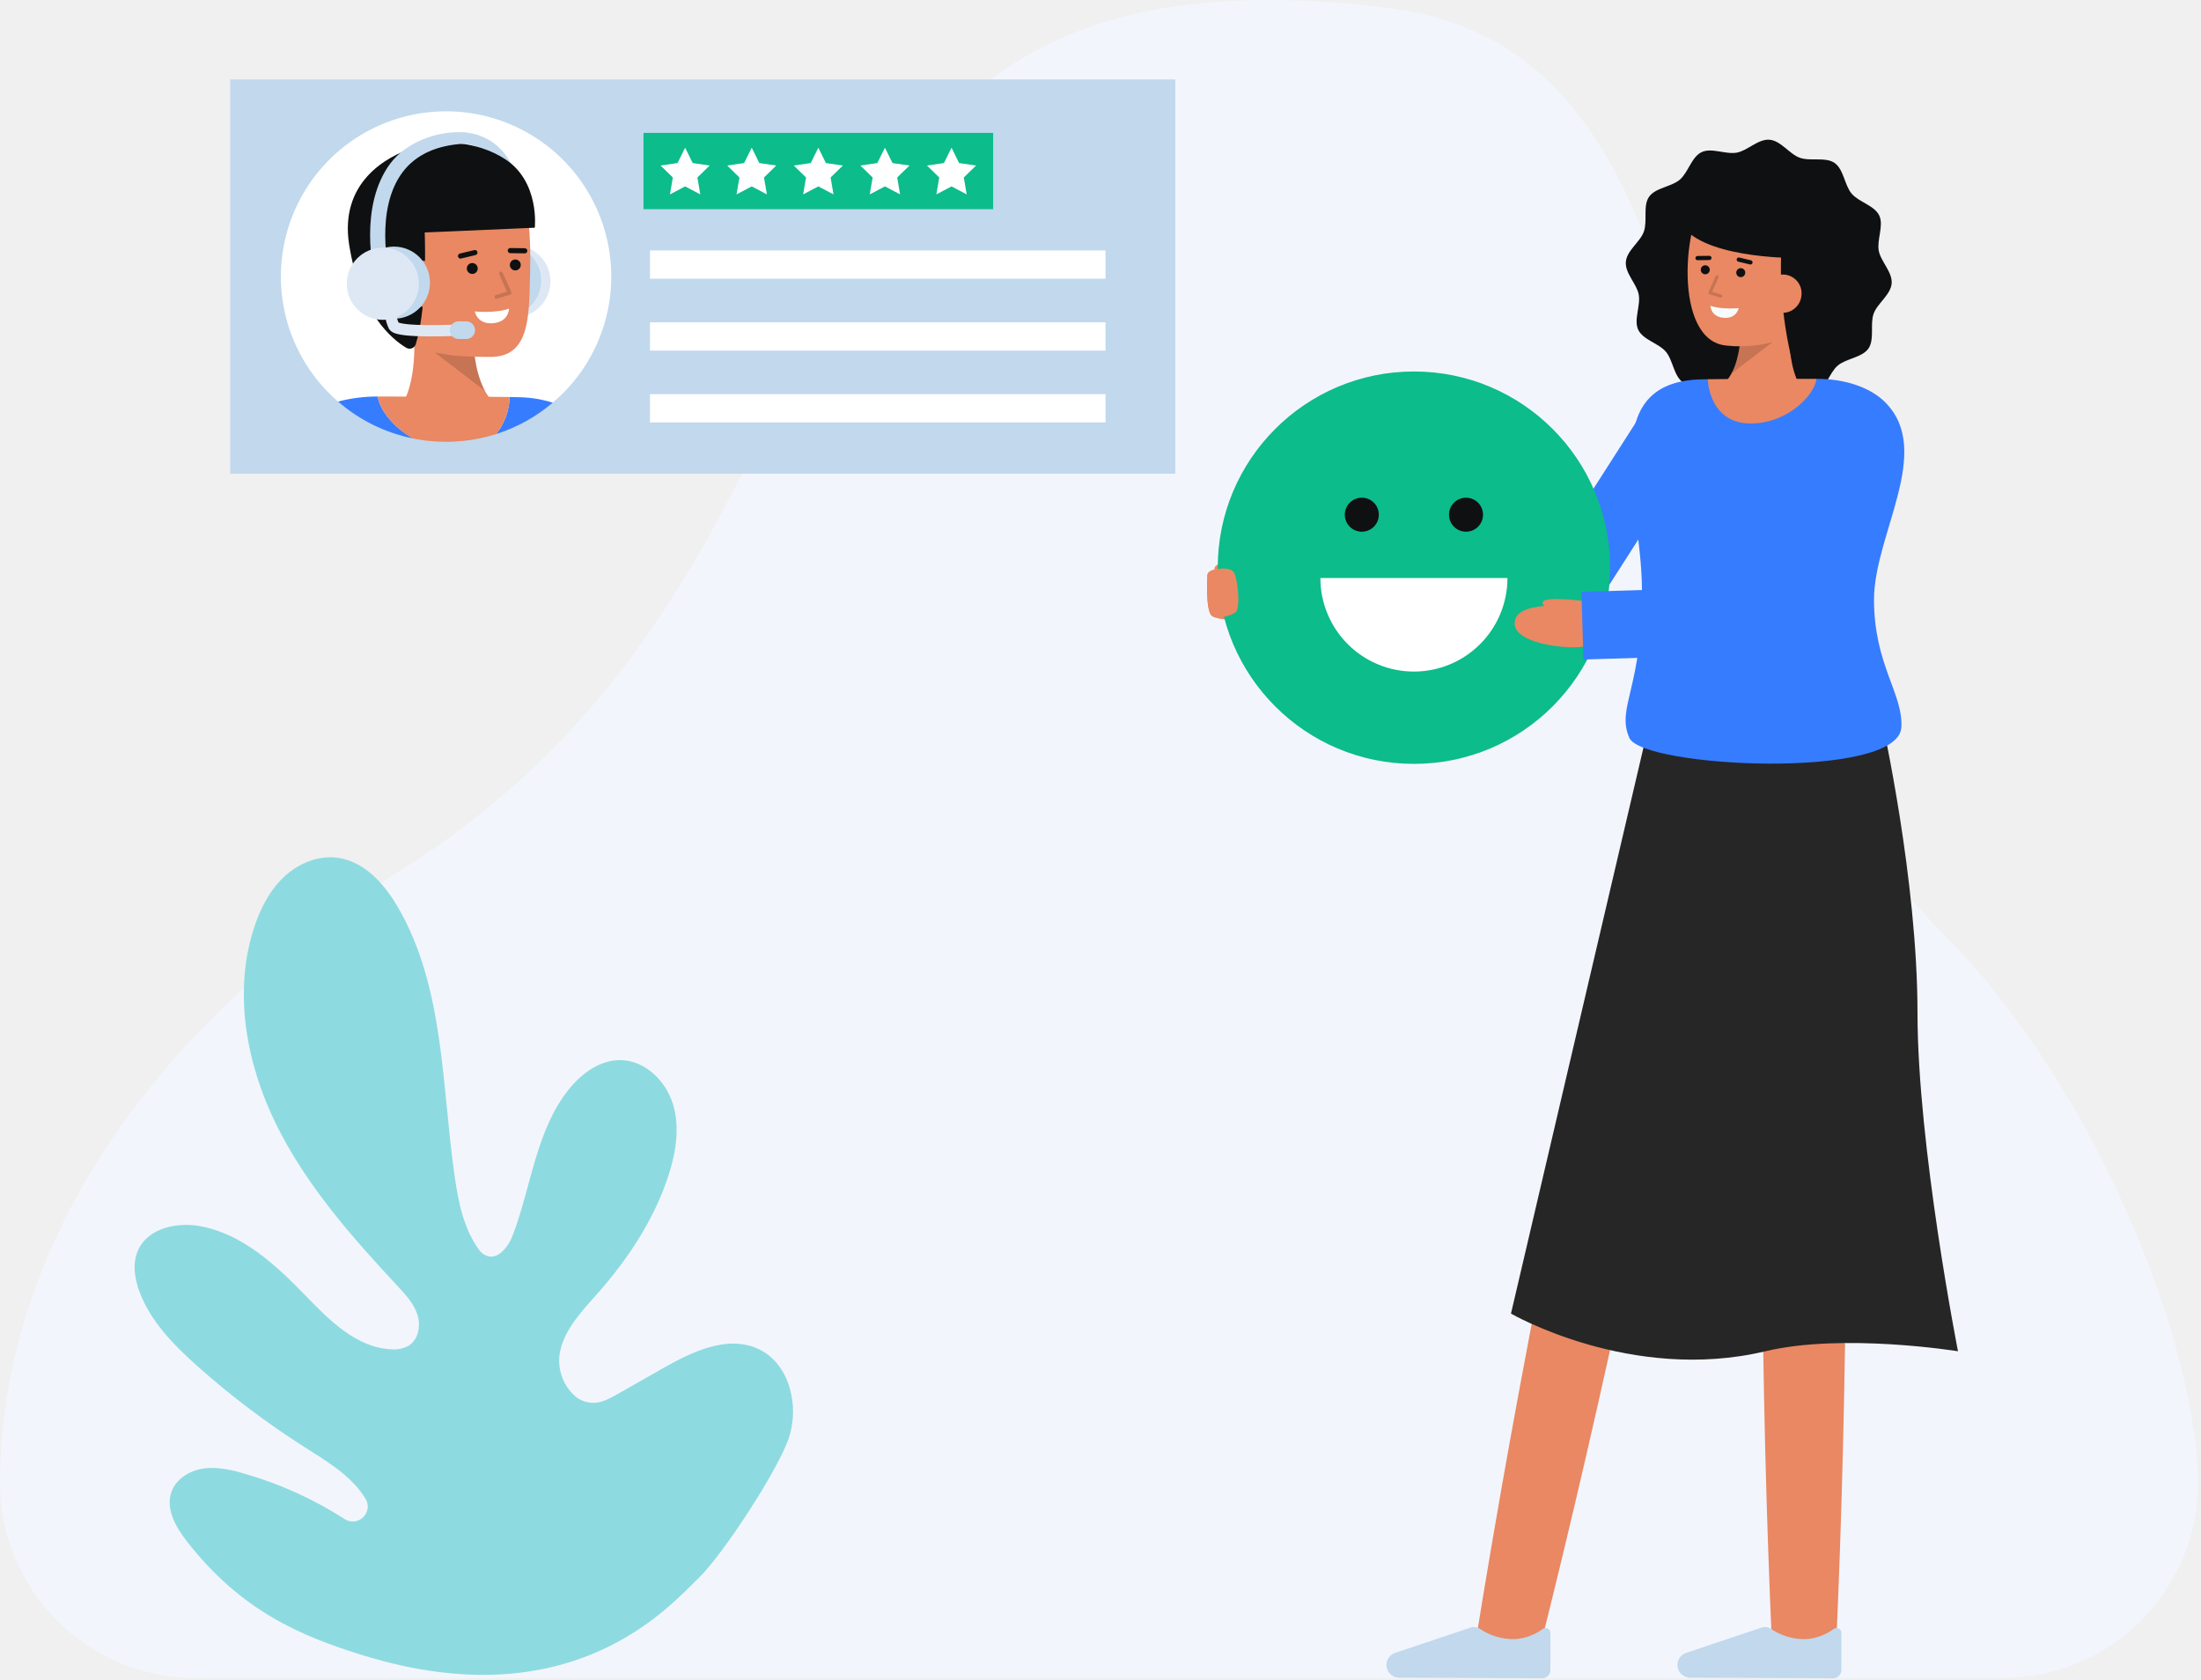
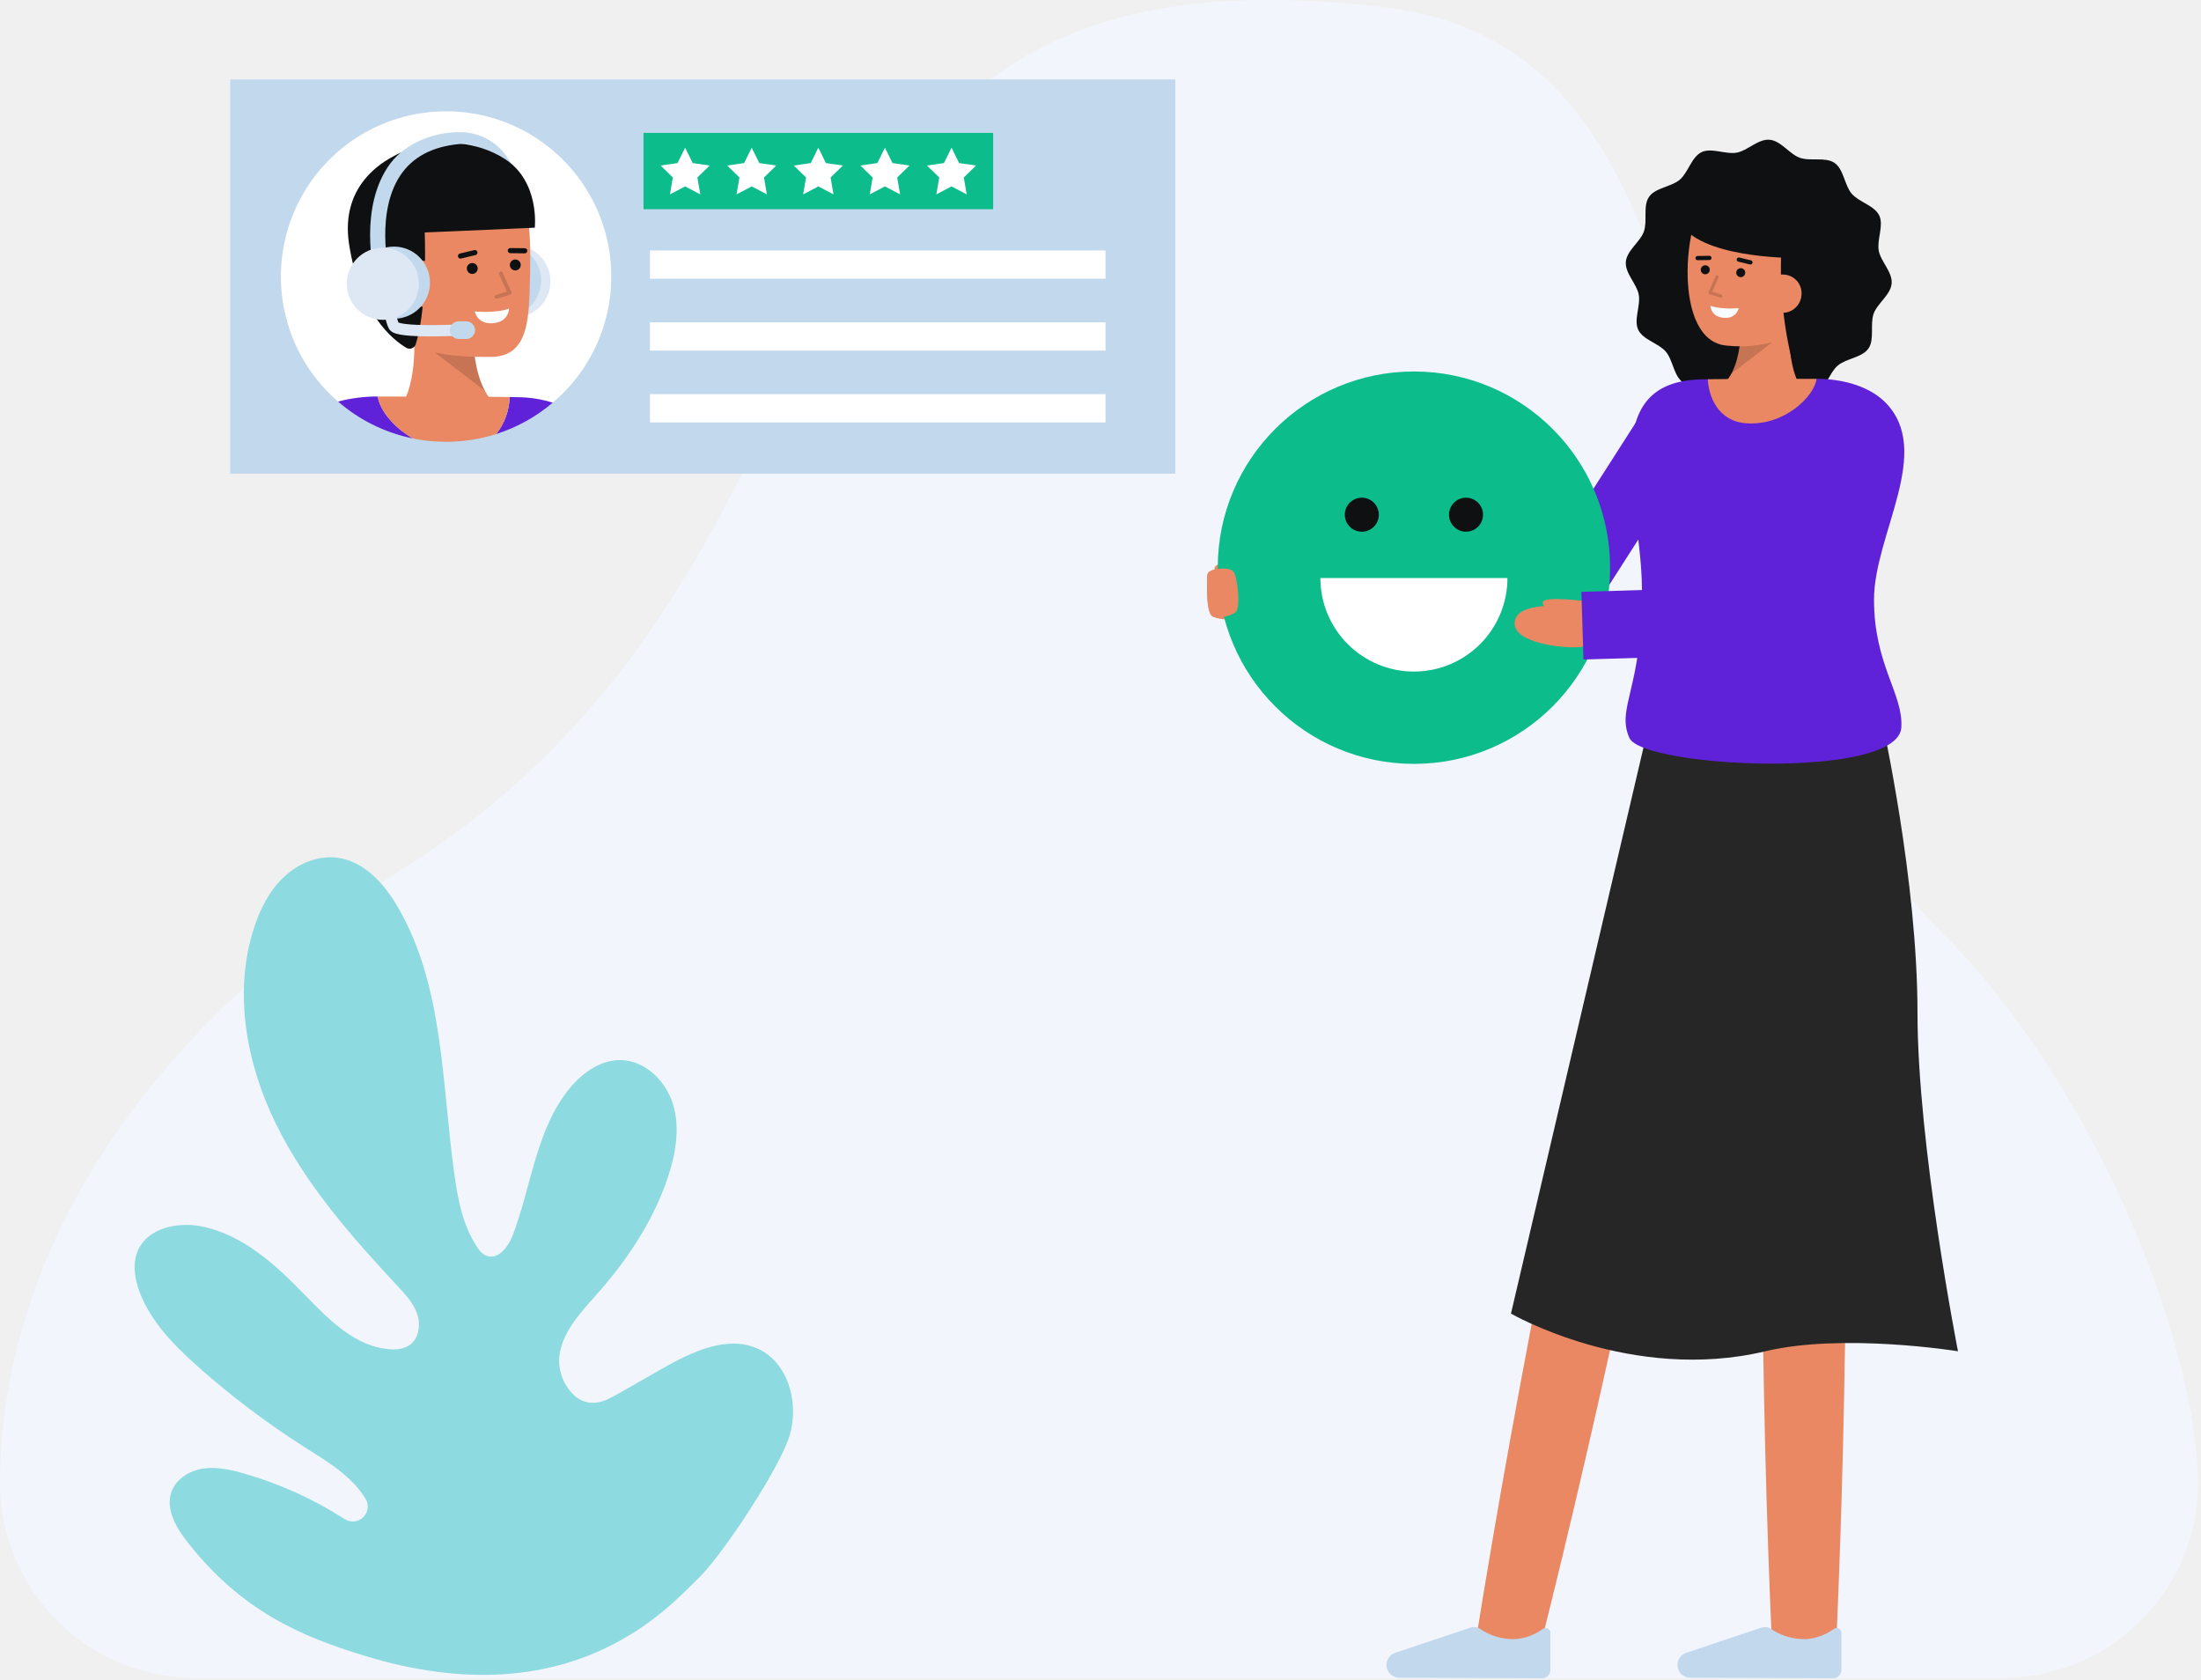
<svg xmlns="http://www.w3.org/2000/svg" width="709" height="541" viewBox="0 0 709 541" fill="none">
  <g clip-path="url(#clip0_1_2704)">
    <path d="M645.1 540.458C653.605 540.458 662.022 538.735 669.844 535.394C677.665 532.052 684.728 527.161 690.608 521.015C696.487 514.87 701.061 507.597 704.053 499.635C707.046 491.674 708.394 483.189 708.018 474.692C705.946 427.828 673.667 348.439 625.234 300.005C525.8 200.579 567.592 17.228 446.621 2.473C226.257 -24.4 298.651 174.371 128.579 280.654C37.121 337.809 0.006 412.99 0 477.578C0.016 494.267 6.659 510.266 18.469 522.058C30.279 533.85 46.288 540.468 62.977 540.458H645.1Z" fill="#F3F5FD" />
    <path d="M527.4 264.779C507.45 352.667 489.385 441.146 475.129 530.147L495.169 534.269C517.2 446.869 535.527 358.442 551.887 269.816L527.4 264.779Z" fill="#E98862" />
    <path d="M568.642 270.223C566.81 357.536 566.942 445.044 570.913 532.298H591.372C595.341 445.045 595.472 357.535 593.642 270.223H568.642Z" fill="#E98862" />
    <path d="M544.443 540.364C543.878 540.361 543.32 540.242 542.803 540.014C542.287 539.786 541.823 539.454 541.44 539.039C541.058 538.623 540.765 538.133 540.58 537.6C540.396 537.066 540.323 536.5 540.367 535.937C540.428 535.157 540.71 534.41 541.181 533.784C541.653 533.159 542.293 532.682 543.026 532.408L567.468 524.221C567.942 524.064 568.444 524.012 568.939 524.067C569.435 524.122 569.913 524.284 570.341 524.541C573.701 526.872 577.72 528.064 581.808 527.941C584.992 527.715 588.049 526.598 590.629 524.718C590.856 524.532 591.131 524.415 591.422 524.379C591.713 524.344 592.008 524.392 592.273 524.518C592.537 524.643 592.761 524.842 592.917 525.09C593.074 525.338 593.157 525.625 593.156 525.918V537.87C593.156 538.223 593.086 538.572 592.951 538.897C592.816 539.223 592.618 539.519 592.368 539.767C592.118 540.016 591.821 540.213 591.495 540.347C591.169 540.481 590.82 540.549 590.467 540.548L544.443 540.364Z" fill="#C1D8ED" />
    <path d="M450.71 540.364C450.145 540.361 449.587 540.242 449.07 540.014C448.554 539.786 448.089 539.454 447.707 539.039C447.324 538.623 447.031 538.134 446.847 537.6C446.662 537.066 446.589 536.5 446.633 535.937C446.694 535.157 446.977 534.41 447.448 533.785C447.919 533.16 448.559 532.682 449.292 532.408L473.735 524.221C474.208 524.064 474.71 524.012 475.206 524.067C475.702 524.122 476.18 524.284 476.607 524.541C479.967 526.872 483.987 528.064 488.075 527.941C491.259 527.715 494.315 526.598 496.895 524.718C497.122 524.532 497.397 524.414 497.688 524.379C497.979 524.343 498.274 524.391 498.539 524.517C498.804 524.642 499.028 524.841 499.185 525.089C499.341 525.337 499.424 525.625 499.423 525.918V537.87C499.423 538.223 499.353 538.572 499.218 538.897C499.083 539.223 498.885 539.519 498.635 539.767C498.385 540.016 498.088 540.213 497.762 540.347C497.436 540.481 497.087 540.549 496.734 540.548L450.71 540.364Z" fill="#C1D8ED" />
    <path d="M606.316 232.528C606.316 232.528 617.675 283.399 617.675 326.182C617.675 368.965 630.719 435.225 630.719 435.225C630.719 435.225 593.752 429.245 568.674 435.225C525.466 445.525 486.723 423.093 486.723 423.093L530.239 237.224L606.316 232.528Z" fill="#262626" />
    <path d="M523.726 84.349C523.426 88.019 527.251 91.434 527.881 94.892C528.533 98.47 526.195 103.014 527.721 106.224C529.268 109.48 534.283 110.537 536.603 113.265C538.923 115.993 539.157 121.114 542.121 123.165C545.043 125.187 549.904 123.612 553.33 124.832C556.641 126.011 559.396 130.332 563.066 130.632C566.736 130.932 570.151 127.107 573.609 126.477C577.186 125.825 581.731 128.163 584.941 126.638C588.197 125.09 589.253 120.075 591.982 117.755C594.711 115.435 599.831 115.201 601.882 112.237C603.905 109.315 602.329 104.454 603.549 101.028C604.728 97.717 609.049 94.962 609.349 91.292C609.649 87.622 605.825 84.207 605.195 80.749C604.543 77.172 606.88 72.627 605.355 69.417C603.808 66.162 598.792 65.105 596.473 62.376C594.154 59.647 593.919 54.527 590.955 52.476C588.033 50.454 583.171 52.029 579.746 50.809C576.435 49.63 573.68 45.309 570.01 45.009C566.34 44.709 562.925 48.533 559.467 49.164C555.889 49.816 551.345 47.478 548.135 49.003C544.879 50.55 543.822 55.566 541.094 57.885C538.366 60.204 533.245 60.439 531.194 63.403C529.172 66.325 530.747 71.187 529.528 74.613C528.347 77.924 524.024 80.68 523.726 84.349Z" fill="#0F1011" />
    <path d="M579.829 124.229C577.849 120.879 575.729 114.389 576.709 102.339L560.729 99.389C560.729 99.389 562.529 118.189 554.519 124.229H579.829Z" fill="#E98862" />
    <path opacity="0.15" d="M557.735 120.321L571 110.156L560.576 110.056C560.277 113.625 559.313 117.106 557.735 120.321Z" fill="black" />
    <path d="M585.766 94.168C584.666 100.558 581.185 106.61 575.552 108.679C569.412 111.123 562.767 112.027 556.197 111.312C538.706 109.893 542.13 70.122 550.426 62.391C558.722 54.66 583.097 59.529 586.073 72.446C587.612 79.127 586.814 88.087 585.766 94.168Z" fill="#E98862" />
    <path d="M560.742 89.27C561.542 89.27 562.191 88.621 562.191 87.821C562.191 87.021 561.542 86.372 560.742 86.372C559.942 86.372 559.293 87.021 559.293 87.821C559.293 88.621 559.942 89.27 560.742 89.27Z" fill="#0F1011" />
    <path d="M549.31 88.343C550.11 88.343 550.759 87.694 550.759 86.894C550.759 86.094 550.11 85.445 549.31 85.445C548.51 85.445 547.861 86.094 547.861 86.894C547.861 87.694 548.51 88.343 549.31 88.343Z" fill="#0F1011" />
    <path d="M546.8 83.808H546.809L550.647 83.757C550.828 83.756 551 83.683 551.127 83.554C551.254 83.426 551.325 83.252 551.324 83.072C551.322 82.891 551.249 82.718 551.121 82.591C550.992 82.464 550.819 82.394 550.638 82.395H550.629L546.791 82.447C546.615 82.455 546.449 82.531 546.328 82.658C546.206 82.786 546.139 82.956 546.14 83.132C546.141 83.308 546.211 83.477 546.334 83.603C546.457 83.729 546.624 83.802 546.8 83.808Z" fill="#0F1011" />
    <path d="M563.867 85.193C564.034 85.194 564.196 85.133 564.321 85.022C564.446 84.911 564.526 84.758 564.546 84.591C564.565 84.425 564.523 84.258 564.427 84.121C564.331 83.984 564.188 83.887 564.025 83.849L560.239 82.942C560.066 82.907 559.886 82.941 559.737 83.035C559.589 83.131 559.482 83.28 559.441 83.451C559.4 83.623 559.428 83.804 559.518 83.956C559.607 84.108 559.753 84.219 559.923 84.266L563.708 85.174C563.76 85.186 563.813 85.192 563.867 85.193Z" fill="#0F1011" />
    <path d="M560.082 99.233C560.082 99.233 554.734 99.802 550.982 98.495C550.982 98.495 551.014 102.018 555.247 102.361C559.48 102.704 560.082 99.233 560.082 99.233Z" fill="#F8FCFF" />
    <path d="M573.984 77.627C572.934 92.601 574.582 107.642 578.85 122.034C578.85 122.034 591.043 101.009 592.929 83.503C594.696 67.093 582.596 57.416 574.429 55.596C543.378 48.682 541.143 71.364 541.143 71.364C546.8 83.127 577.349 83.076 577.349 83.076" fill="#0F1011" />
    <path d="M568.064 94.059C567.989 94.868 568.075 95.684 568.318 96.46C568.561 97.235 568.955 97.955 569.478 98.577C570 99.199 570.641 99.712 571.363 100.084C572.085 100.457 572.874 100.683 573.684 100.748C574.494 100.814 575.309 100.718 576.082 100.467C576.855 100.215 577.57 99.813 578.186 99.283C578.802 98.754 579.307 98.107 579.671 97.38C580.036 96.654 580.253 95.863 580.309 95.052C580.388 94.245 580.304 93.431 580.062 92.657C579.82 91.884 579.425 91.167 578.9 90.549C578.375 89.932 577.731 89.426 577.007 89.062C576.282 88.699 575.492 88.485 574.683 88.433C570.3 88.294 568.338 90.678 568.064 94.059Z" fill="#E98862" />
    <g opacity="0.15">
      <path d="M554.317 95.863C554.437 95.863 554.552 95.82 554.643 95.742C554.734 95.663 554.793 95.555 554.811 95.437C554.829 95.318 554.803 95.198 554.739 95.096C554.675 94.995 554.577 94.92 554.463 94.885L551.515 93.985L553.573 89.393C553.6 89.333 553.615 89.268 553.617 89.203C553.618 89.137 553.607 89.072 553.584 89.01C553.561 88.949 553.525 88.893 553.48 88.845C553.435 88.797 553.381 88.759 553.321 88.732C553.261 88.705 553.196 88.69 553.131 88.689C553.065 88.687 553 88.698 552.938 88.721C552.877 88.745 552.821 88.78 552.773 88.825C552.725 88.87 552.687 88.924 552.66 88.984L550.371 94.093C550.342 94.158 550.327 94.228 550.327 94.299C550.327 94.37 550.343 94.44 550.372 94.504C550.401 94.569 550.444 94.627 550.497 94.674C550.551 94.72 550.613 94.755 550.681 94.776L554.17 95.843C554.218 95.857 554.267 95.864 554.317 95.863Z" fill="black" />
    </g>
    <path d="M409.1 183.38C409.1 183.38 400.891 179.391 394.726 180.921C388.561 182.451 391.45 185.106 395.936 186.05C400.422 186.994 410.279 188.529 410.279 188.529" fill="#E98862" />
    <path d="M404.305 183.192C404.305 183.192 389.087 181.592 388.928 185.254C388.928 185.254 388.262 196.554 390.328 198.297C393.449 200.933 408.908 198.869 408.908 198.869L404.305 183.192Z" fill="#E98862" />
-     <path d="M444.534 201.857H504.013C505.774 201.857 507.507 201.414 509.052 200.569C510.597 199.724 511.905 198.504 512.855 197.021L550.437 138.353L532.753 127.025L498.27 180.857H444.534V201.857Z" fill="#367CFF" />
-     <path d="M524.848 237.645C529.037 247.275 611.367 251.275 612.467 234.335C613.167 223.555 603.667 214.145 603.667 193.135C603.667 172.125 622.997 145.295 607.247 129.545C602.676 124.975 594.786 122.025 585.167 122.015C584.446 127.625 550.386 127.645 550.126 122.145C548.826 122.165 547.816 122.185 547.187 122.215C514.006 123.645 528.587 161.405 528.906 189.145C529.3 221.605 520.527 227.725 524.848 237.645Z" fill="#367CFF" />
+     <path d="M444.534 201.857H504.013C505.774 201.857 507.507 201.414 509.052 200.569C510.597 199.724 511.905 198.504 512.855 197.021L550.437 138.353L532.753 127.025L498.27 180.857H444.534V201.857Z" fill="#5F22D9" />
+     <path d="M524.848 237.645C529.037 247.275 611.367 251.275 612.467 234.335C613.167 223.555 603.667 214.145 603.667 193.135C603.667 172.125 622.997 145.295 607.247 129.545C602.676 124.975 594.786 122.025 585.167 122.015C584.446 127.625 550.386 127.645 550.126 122.145C548.826 122.165 547.816 122.185 547.187 122.215C514.006 123.645 528.587 161.405 528.906 189.145C529.3 221.605 520.527 227.725 524.848 237.645Z" fill="#5F22D9" />
    <path d="M550.127 122.145C550.387 127.645 553.377 135.735 562.607 136.345C574.907 137.155 584.447 127.625 585.168 122.015H585.137C573.027 122.015 557.188 122.035 550.127 122.145Z" fill="#E98862" />
    <path d="M455.46 246.036C490.361 246.036 518.653 217.744 518.653 182.843C518.653 147.942 490.361 119.65 455.46 119.65C420.559 119.65 392.267 147.942 392.267 182.843C392.267 217.744 420.559 246.036 455.46 246.036Z" fill="#0CBC8B" />
    <path d="M390.333 198.3C390.614 198.523 390.927 198.701 391.263 198.827C393.056 199.198 397.578 198.116 398.303 196.861C399.483 194.821 398.75 187.447 397.709 184.771C396.733 182.271 391.867 183.318 391.227 183.436C391.207 183.444 391.187 183.449 391.166 183.452C389.84 183.816 388.966 184.384 388.929 185.258C388.929 185.258 388.259 196.549 390.333 198.3Z" fill="#E98862" />
    <path d="M522.813 205.118C522.813 205.118 520.4 191.964 511.1 194.253C505.229 195.698 488.167 193.119 487.907 200.659C487.682 207.201 503.707 208.944 509.007 208.399C513.762 207.91 522.813 205.118 522.813 205.118Z" fill="#E98862" />
    <path d="M514.506 194.108C514.506 194.108 500.664 192.066 497.571 193.38C494.833 194.544 501.571 198.18 501.571 198.18L514.506 194.108Z" fill="#E98862" />
-     <path d="M510.078 212.422L571.958 210.536C573.89 210.477 575.771 209.906 577.409 208.88C579.048 207.855 580.384 206.413 581.282 204.702L611.832 146.447L592.522 136.32L564.929 188.935L509.414 190.627L510.078 212.422Z" fill="#367CFF" />
+     <path d="M510.078 212.422L571.958 210.536C573.89 210.477 575.771 209.906 577.409 208.88C579.048 207.855 580.384 206.413 581.282 204.702L611.832 146.447L592.522 136.32L564.929 188.935L509.414 190.627L510.078 212.422Z" fill="#5F22D9" />
    <path d="M472.242 171.256C475.267 171.256 477.72 168.803 477.72 165.778C477.72 162.753 475.267 160.3 472.242 160.3C469.217 160.3 466.764 162.753 466.764 165.778C466.764 168.803 469.217 171.256 472.242 171.256Z" fill="#0F1011" />
    <path d="M438.678 171.256C441.703 171.256 444.156 168.803 444.156 165.778C444.156 162.753 441.703 160.3 438.678 160.3C435.653 160.3 433.2 162.753 433.2 165.778C433.2 168.803 435.653 171.256 438.678 171.256Z" fill="#0F1011" />
    <path d="M425.33 186.174C425.33 190.131 426.109 194.049 427.624 197.704C429.138 201.36 431.357 204.681 434.155 207.479C436.953 210.277 440.274 212.496 443.93 214.011C447.585 215.525 451.503 216.304 455.46 216.304C459.417 216.304 463.335 215.525 466.99 214.011C470.646 212.496 473.967 210.277 476.765 207.479C479.563 204.681 481.782 201.36 483.296 197.704C484.811 194.049 485.59 190.131 485.59 186.174H425.33Z" fill="white" />
    <path d="M378.597 25.59H74.163V152.558H378.597V25.59Z" fill="#C1D8ED" />
    <path d="M143.7 35.849C133.26 35.849 123.05 38.92 114.341 44.678C105.633 50.437 98.81 58.63 94.722 68.236C90.634 77.843 89.462 88.44 91.351 98.708C93.239 108.976 98.106 118.462 105.345 125.985C106.365 127.045 107.428 128.062 108.535 129.036C117.913 137.292 131.407 140.2 144.889 140.2C159.952 140.2 172.363 136.034 182.039 125.969C189.277 118.448 194.144 108.965 196.033 98.699C197.923 88.433 196.752 77.838 192.665 68.233C188.579 58.628 181.758 50.437 173.052 44.678C164.346 38.92 154.138 35.85 143.7 35.849Z" fill="white" />
    <path d="M356.114 80.663H209.366V89.778H356.114V80.663Z" fill="white" />
    <path d="M356.114 103.806H209.366V112.921H356.114V103.806Z" fill="white" />
    <path d="M356.114 126.949H209.366V136.064H356.114V126.949Z" fill="white" />
-     <path d="M167.749 127.955C166.992 127.931 165.758 127.896 164.186 127.873C164.036 132.206 162.519 136.38 159.853 139.799C166.527 137.667 172.713 134.234 178.053 129.699C174.715 128.647 171.247 128.06 167.749 127.955ZM121.757 128.025C121.754 128.022 121.752 128.017 121.752 128.013C121.752 128.008 121.754 128.004 121.757 128.001C121.722 127.907 121.698 127.81 121.687 127.71C117.367 127.691 113.064 128.24 108.887 129.341C115.775 135.304 124.081 139.395 133.007 141.22C126.66 137.552 122.432 132.031 121.757 128.025Z" fill="#367CFF" />
+     <path d="M167.749 127.955C166.992 127.931 165.758 127.896 164.186 127.873C164.036 132.206 162.519 136.38 159.853 139.799C166.527 137.667 172.713 134.234 178.053 129.699C174.715 128.647 171.247 128.06 167.749 127.955ZM121.757 128.025C121.754 128.022 121.752 128.017 121.752 128.013C121.752 128.008 121.754 128.004 121.757 128.001C121.722 127.907 121.698 127.81 121.687 127.71C117.367 127.691 113.064 128.24 108.887 129.341C115.775 135.304 124.081 139.395 133.007 141.22C126.66 137.552 122.432 132.031 121.757 128.025Z" fill="#5F22D9" />
    <path d="M164.186 127.873C164.036 132.206 162.519 136.38 159.853 139.799C159.841 139.799 159.83 139.811 159.818 139.811C159.271 139.986 158.723 140.149 158.176 140.3C157.976 140.358 157.792 140.4 157.605 140.452C157.058 140.603 156.522 140.743 155.975 140.871C155.369 141.011 154.763 141.139 154.158 141.271C153.343 141.434 152.527 141.571 151.7 141.69C151.188 141.772 150.664 141.853 150.14 141.911C150.012 141.923 149.884 141.946 149.74 141.958C149.227 142.016 148.726 142.058 148.202 142.098C147.527 142.168 146.828 142.214 146.141 142.238L145.314 142.272C144.778 142.284 144.231 142.296 143.695 142.296C141.781 142.296 139.868 142.196 137.965 141.996C137.627 141.961 137.278 141.914 136.94 141.868C136.602 141.822 136.265 141.786 135.927 141.728C135.671 141.693 135.403 141.658 135.135 141.612C134.867 141.566 134.587 141.518 134.308 141.472C133.889 141.402 133.469 141.32 133.05 141.239C133.038 141.239 133.015 141.227 133.003 141.227C126.656 137.559 122.428 132.038 121.753 128.032C121.75 128.029 121.748 128.025 121.748 128.02C121.748 128.016 121.75 128.011 121.753 128.008C121.723 127.913 121.704 127.816 121.695 127.717H121.741C136.408 127.71 155.614 127.745 164.186 127.873Z" fill="#E98862" />
    <path d="M165.694 102.238C172.112 102.238 177.314 97.035 177.314 90.618C177.314 84.2 172.112 78.998 165.694 78.998C159.276 78.998 154.074 84.2 154.074 90.618C154.074 97.035 159.276 102.238 165.694 102.238Z" fill="#DEE8F5" />
    <path d="M167.718 91.973C168.151 91.889 168.554 91.688 168.881 91.392C169.209 91.096 169.45 90.716 169.577 90.293C169.877 89.286 173.083 65.606 163.812 51.339C162.332 48.884 160.29 46.816 157.854 45.306C155.417 43.795 152.657 42.886 149.8 42.653C149.16 42.587 148.521 42.778 148.022 43.183C147.522 43.588 147.205 44.175 147.138 44.815C147 46.147 147.968 46.127 149.3 46.265C155.765 46.934 156.744 49.473 159.778 54.028C167.959 66.309 165.003 88.669 164.936 88.894C164.844 89.199 164.813 89.519 164.845 89.836C164.876 90.153 164.97 90.46 165.121 90.741C165.271 91.021 165.476 91.269 165.722 91.471C165.969 91.672 166.253 91.823 166.558 91.915C166.934 92.029 167.332 92.049 167.718 91.973Z" fill="#C1D8ED" />
    <path d="M162.694 101.964C169.112 101.964 174.314 96.762 174.314 90.344C174.314 83.927 169.112 78.724 162.694 78.724C156.276 78.724 151.074 83.927 151.074 90.344C151.074 96.762 156.276 101.964 162.694 101.964Z" fill="#C1D8ED" />
    <path d="M125.9 134.6C125.9 134.6 135.275 129.629 133.182 104.1L152.552 100.508C152.552 100.508 150.375 123.397 160.175 130.664L125.9 134.6Z" fill="#E98862" />
    <g opacity="0.15">
      <path d="M156.2 125.878L140.108 113.567L152.747 113.436C153.113 117.762 154.284 121.982 156.2 125.878Z" fill="black" />
    </g>
    <path d="M122.186 94.2C123.527 101.945 127.754 109.28 134.586 111.782C142.697 114.752 148.704 114.953 158.056 114.953C170.816 114.953 170.395 101.644 170.756 88.233C171.116 74.769 170.045 60.325 165.002 55.633C154.934 46.268 125.388 52.199 121.794 67.863C119.933 75.965 120.91 86.827 122.186 94.2Z" fill="#E98862" />
    <path d="M152.132 88.233C153.102 88.233 153.888 87.447 153.888 86.477C153.888 85.507 153.102 84.721 152.132 84.721C151.162 84.721 150.376 85.507 150.376 86.477C150.376 87.447 151.162 88.233 152.132 88.233Z" fill="#0F1011" />
    <path d="M165.992 87.096C166.962 87.096 167.748 86.31 167.748 85.34C167.748 84.37 166.962 83.584 165.992 83.584C165.022 83.584 164.236 84.37 164.236 85.34C164.236 86.31 165.022 87.096 165.992 87.096Z" fill="#0F1011" />
    <path d="M169.036 81.6H169.026L164.372 81.542C164.264 81.541 164.157 81.518 164.057 81.476C163.957 81.433 163.867 81.371 163.791 81.294C163.716 81.216 163.656 81.124 163.616 81.024C163.575 80.923 163.556 80.815 163.557 80.707C163.557 80.598 163.578 80.49 163.621 80.39C163.663 80.29 163.725 80.199 163.802 80.123C163.88 80.047 163.973 79.988 164.074 79.948C164.175 79.908 164.283 79.889 164.392 79.892L169.046 79.95C169.265 79.951 169.474 80.04 169.628 80.195C169.782 80.351 169.867 80.561 169.866 80.78C169.865 80.999 169.776 81.208 169.621 81.362C169.465 81.516 169.255 81.601 169.036 81.6Z" fill="#0F1011" />
    <path d="M148.341 83.294C148.139 83.294 147.944 83.22 147.793 83.085C147.642 82.951 147.545 82.766 147.521 82.565C147.498 82.364 147.548 82.162 147.664 81.996C147.779 81.83 147.951 81.712 148.148 81.665L152.737 80.565C152.845 80.531 152.959 80.519 153.071 80.531C153.184 80.542 153.293 80.577 153.392 80.633C153.49 80.688 153.576 80.764 153.645 80.854C153.713 80.944 153.762 81.048 153.788 81.158C153.815 81.268 153.819 81.382 153.799 81.494C153.78 81.605 153.737 81.712 153.675 81.806C153.612 81.901 153.531 81.981 153.436 82.043C153.341 82.105 153.235 82.146 153.123 82.165L148.534 83.265C148.471 83.282 148.406 83.292 148.341 83.294Z" fill="#0F1011" />
    <path d="M136.54 68C137.908 94.149 135.349 106.3 133.926 110.858C133.832 111.158 133.672 111.433 133.456 111.662C133.24 111.891 132.976 112.069 132.682 112.18C132.388 112.292 132.072 112.336 131.759 112.308C131.445 112.28 131.143 112.181 130.873 112.019C126.319 109.313 115.973 100.876 112.473 78.819C109.345 59.054 124.061 50.335 133.784 47.426C142.166 44.919 153.526 45.403 162.566 51.162C173.952 58.416 172.271 73.34 172.271 73.34C158.457 73.977 128.941 75.203 128.941 75.203" fill="#0F1011" />
    <path d="M142.994 90.776C143.145 92.739 142.512 94.681 141.234 96.179C139.957 97.677 138.138 98.608 136.176 98.769C134.214 98.93 132.268 98.307 130.764 97.038C129.26 95.768 128.319 93.954 128.148 91.993C128.051 91.015 128.152 90.028 128.445 89.089C128.737 88.151 129.216 87.282 129.852 86.532C130.487 85.783 131.268 85.169 132.145 84.728C133.023 84.286 133.981 84.026 134.962 83.962C140.27 83.788 142.658 86.676 142.994 90.776Z" fill="#E98862" />
    <g opacity="0.15">
      <path d="M159.931 96.221C159.785 96.222 159.645 96.17 159.534 96.075C159.424 95.98 159.351 95.849 159.329 95.705C159.308 95.561 159.339 95.414 159.416 95.291C159.494 95.168 159.614 95.077 159.753 95.035L163.326 93.935L160.826 88.369C160.786 88.296 160.761 88.215 160.753 88.132C160.745 88.049 160.755 87.965 160.781 87.885C160.807 87.806 160.85 87.733 160.906 87.671C160.961 87.609 161.03 87.559 161.106 87.524C161.182 87.49 161.264 87.471 161.348 87.47C161.431 87.469 161.514 87.485 161.591 87.517C161.668 87.55 161.738 87.598 161.795 87.658C161.853 87.719 161.897 87.79 161.926 87.869L164.707 94.061C164.743 94.139 164.762 94.225 164.763 94.311C164.763 94.397 164.745 94.482 164.709 94.561C164.674 94.639 164.622 94.71 164.556 94.766C164.491 94.823 164.415 94.865 164.332 94.889L160.103 96.189C160.047 96.208 159.99 96.219 159.931 96.221Z" fill="black" />
    </g>
    <path d="M152.945 100.312C152.945 100.312 159.43 100.996 163.975 99.412C163.975 99.412 163.939 103.683 158.808 104.104C153.677 104.525 152.945 100.312 152.945 100.312Z" fill="white" />
    <path d="M123.438 90.582C123.473 90.575 123.509 90.568 123.544 90.559C124.169 90.408 124.708 90.016 125.044 89.467C125.379 88.919 125.483 88.26 125.333 87.635C125.286 87.435 120.645 67.55 129.642 55.519C133.884 49.844 140.619 46.735 149.672 46.274C150.991 46.211 152.038 46.282 151.972 44.942C151.911 44.311 151.616 43.725 151.145 43.299C150.675 42.874 150.062 42.639 149.428 42.642C141.093 42.017 130.896 45.735 125.748 52.63C115.391 66.503 120.403 87.868 120.622 88.772C120.769 89.378 121.143 89.904 121.667 90.241C122.192 90.578 122.826 90.7 123.438 90.582Z" fill="#C1D8ED" />
    <path d="M126.889 102.664C133.307 102.664 138.509 97.462 138.509 91.044C138.509 84.626 133.307 79.424 126.889 79.424C120.471 79.424 115.269 84.626 115.269 91.044C115.269 97.462 120.471 102.664 126.889 102.664Z" fill="#C1D8ED" />
    <path d="M123.319 103.013C129.737 103.013 134.939 97.811 134.939 91.393C134.939 84.975 129.737 79.773 123.319 79.773C116.901 79.773 111.699 84.975 111.699 91.393C111.699 97.811 116.901 103.013 123.319 103.013Z" fill="#DEE8F5" />
    <path d="M124.723 97.526C124.723 97.526 126.223 103.936 126.889 105.026C128.289 107.347 148.155 106.299 148.155 106.299" stroke="#DEE8F5" stroke-width="3.637" stroke-linecap="round" stroke-linejoin="round" />
    <path d="M147.729 109.186H150.192C151.762 109.186 153.035 107.913 153.035 106.343C153.035 104.773 151.762 103.5 150.192 103.5H147.729C146.159 103.5 144.886 104.773 144.886 106.343C144.886 107.913 146.159 109.186 147.729 109.186Z" fill="#C1D8ED" />
    <path d="M207.286 67.375L319.921 67.375V42.803L207.286 42.803V67.375Z" fill="#0CBC8B" />
    <path d="M225.584 62.609L220.697 60.039L215.806 62.609L216.742 57.168L212.786 53.313L218.251 52.521L220.697 47.569L223.137 52.521L228.603 53.313L224.648 57.168L225.584 62.609Z" fill="white" />
    <path d="M247.038 62.609L242.151 60.039L237.26 62.609L238.196 57.168L234.24 53.313L239.705 52.521L242.151 47.569L244.591 52.521L250.058 53.313L246.102 57.168L247.038 62.609Z" fill="white" />
    <path d="M268.492 62.609L263.605 60.039L258.714 62.609L259.65 57.168L255.694 53.313L261.159 52.521L263.605 47.569L266.045 52.521L271.512 53.313L267.556 57.168L268.492 62.609Z" fill="white" />
    <path d="M289.946 62.609L285.059 60.039L280.168 62.609L281.104 57.168L277.148 53.313L282.613 52.521L285.059 47.569L287.499 52.521L292.966 53.313L289.01 57.168L289.946 62.609Z" fill="white" />
    <path d="M311.4 62.609L306.513 60.039L301.622 62.609L302.558 57.168L298.602 53.313L304.067 52.521L306.513 47.569L308.953 52.521L314.42 53.313L310.464 57.168L311.4 62.609Z" fill="white" />
    <path d="M116.769 533.109C96.963 526.971 77.747 518.95 60.238 496.5C56.645 491.9 53.269 486.006 55.238 480.5C56.72 476.356 61.007 473.7 65.363 473.023C66.986 472.787 68.63 472.742 70.263 472.889C70.271 472.889 70.279 472.889 70.282 472.889C72.792 473.146 75.274 473.633 77.695 474.343L78.387 474.543C89.943 477.828 100.951 482.799 111.056 489.297C111.972 489.881 113.058 490.139 114.138 490.027C115.219 489.915 116.23 489.441 117.007 488.682C117.783 487.923 118.28 486.923 118.416 485.845C118.552 484.768 118.32 483.676 117.756 482.747C116.725 481.063 115.526 479.488 114.176 478.047C112.186 475.965 110.005 474.074 107.662 472.398C104.549 470.126 101.226 468.098 97.975 466.024C85.889 458.327 74.439 449.674 63.735 440.149C56.095 433.343 48.623 425.79 44.992 416.222C43.323 411.822 42.564 406.748 44.554 402.484C47.838 395.484 57.141 393.522 64.748 394.975C78.078 397.528 88.727 407.299 98.17 417.038C106.001 425.131 114.77 434.092 126.026 434.589C127.944 434.769 129.872 434.382 131.573 433.477C134.782 431.533 135.607 427.029 134.464 423.453C133.321 419.877 130.673 417.02 128.117 414.275C113.267 398.343 98.652 381.769 89.009 362.247C79.366 342.725 75.094 319.676 81.795 298.947C83.76 292.888 86.712 286.992 91.317 282.59C95.922 278.188 102.38 275.427 108.702 276.27C117.315 277.404 123.802 284.67 128.166 292.178C143.166 317.932 142.249 349.486 146.474 378.987C147.657 387.245 149.374 395.716 154.294 402.514C154.748 403.168 155.336 403.716 156.02 404.123C160.068 406.467 163.701 401.741 165.22 397.73C171.22 381.861 172.72 363.713 183.463 350.579C187.563 345.579 193.363 341.4 199.827 341.441C207.727 341.495 214.482 348.09 216.786 355.641C219.09 363.192 217.711 371.397 215.243 378.896C210.661 392.802 202.449 405.296 192.772 416.275C187.672 422.075 181.901 427.931 180.372 435.494C179.903 438.065 180.1 440.713 180.942 443.186C181.784 445.66 183.245 447.877 185.185 449.628C186.092 450.417 187.148 451.017 188.291 451.39C189.434 451.764 190.641 451.904 191.839 451.803C194.431 451.566 196.775 450.244 199.039 448.959C199.988 448.419 200.939 447.871 201.896 447.334C205.669 445.186 209.443 443.035 213.218 440.881C222.813 435.407 234.399 429.814 244.393 434.528C249.498 436.938 252.835 441.677 254.406 447.114C255.813 452.049 255.813 457.279 254.406 462.214C251.429 472.477 232.665 501.036 224.926 508.401C215.882 517 184.537 554.112 116.769 533.109Z" fill="#8DDBE0" />
  </g>
  <defs>
    <clipPath id="clip0_1_2704">
      <rect width="708.076" height="540.551" fill="white" />
    </clipPath>
  </defs>
</svg>
